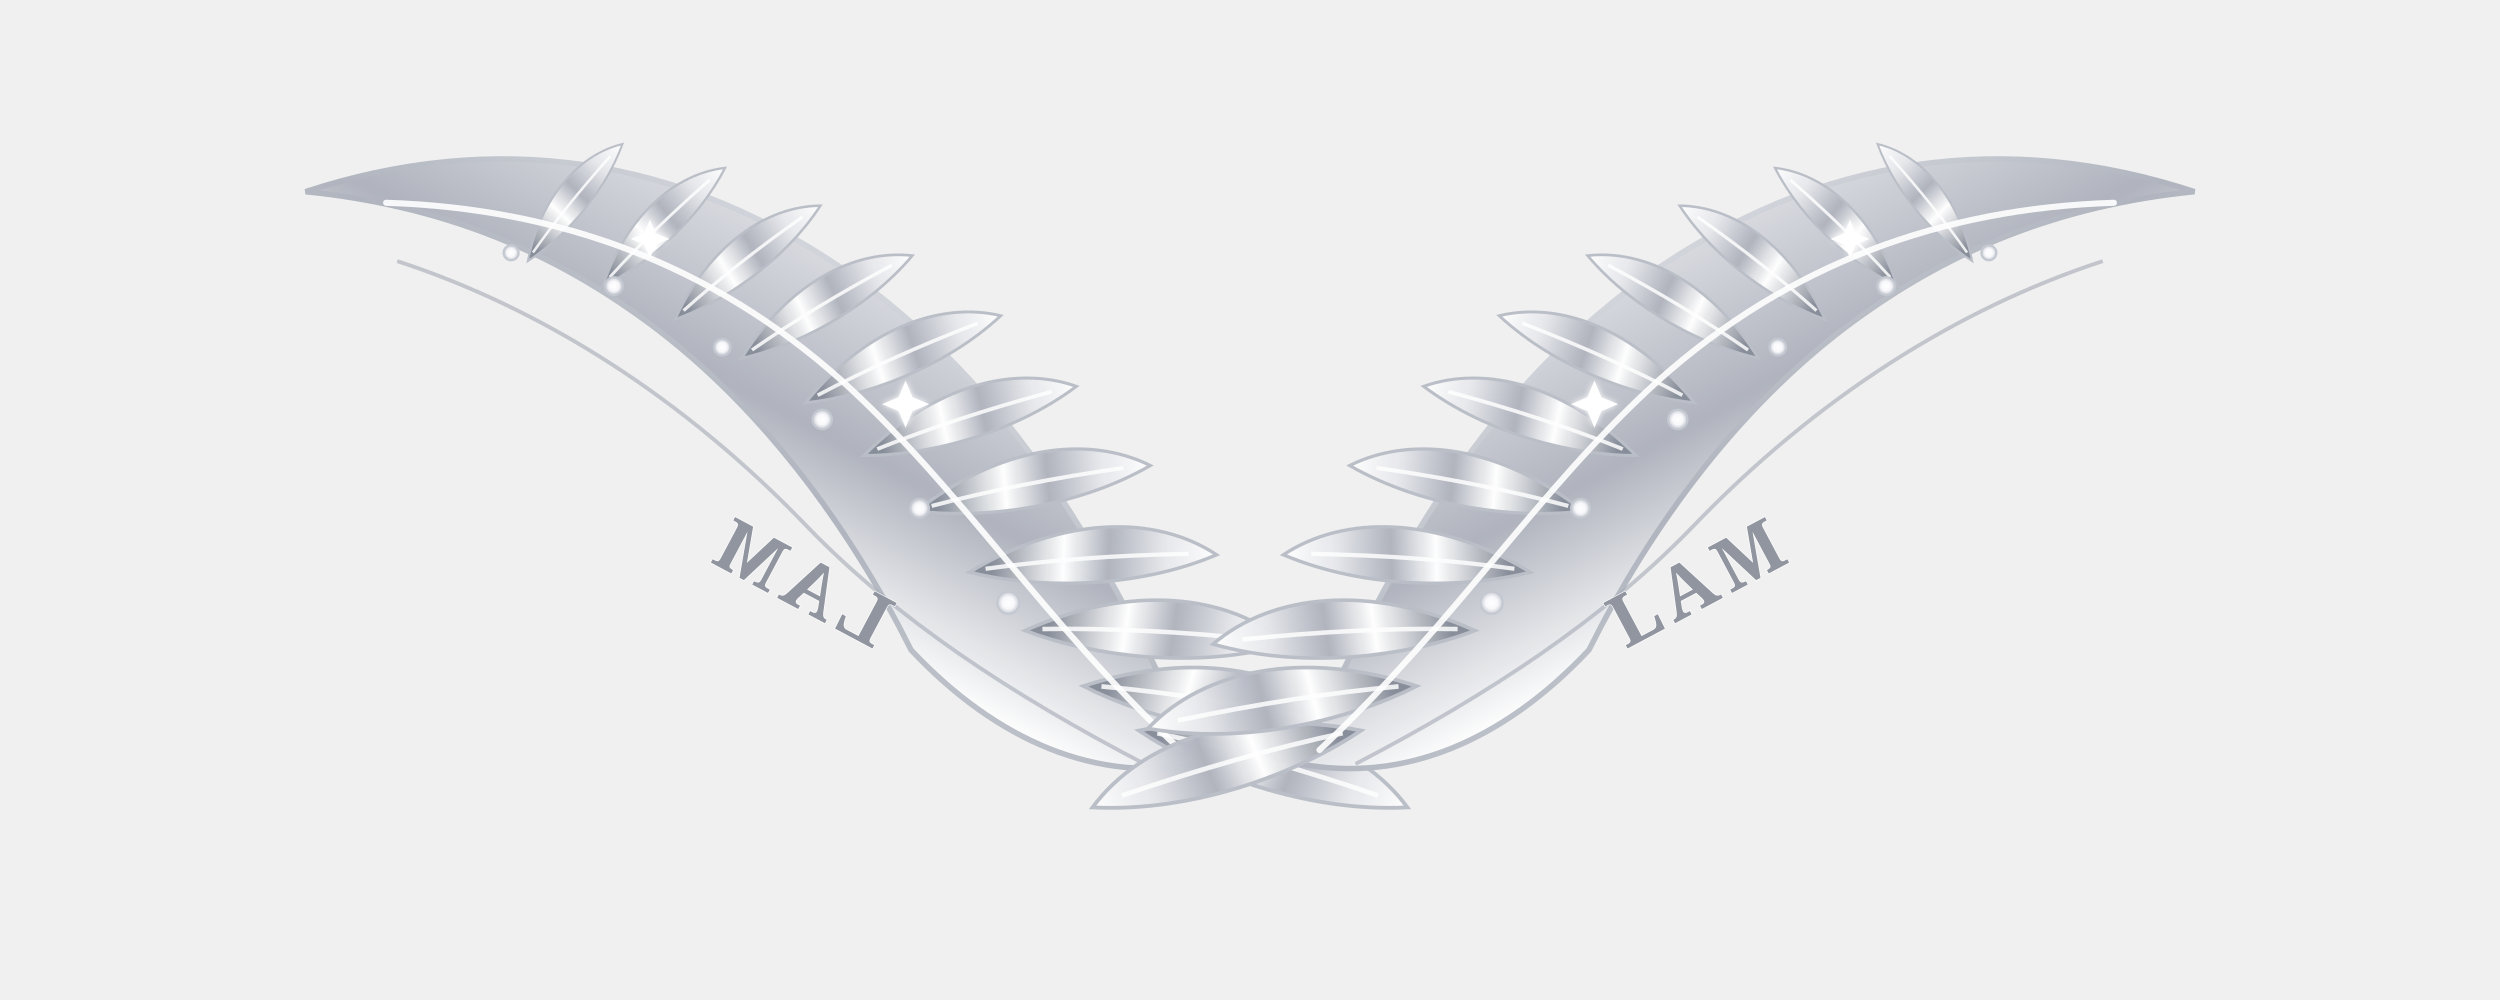
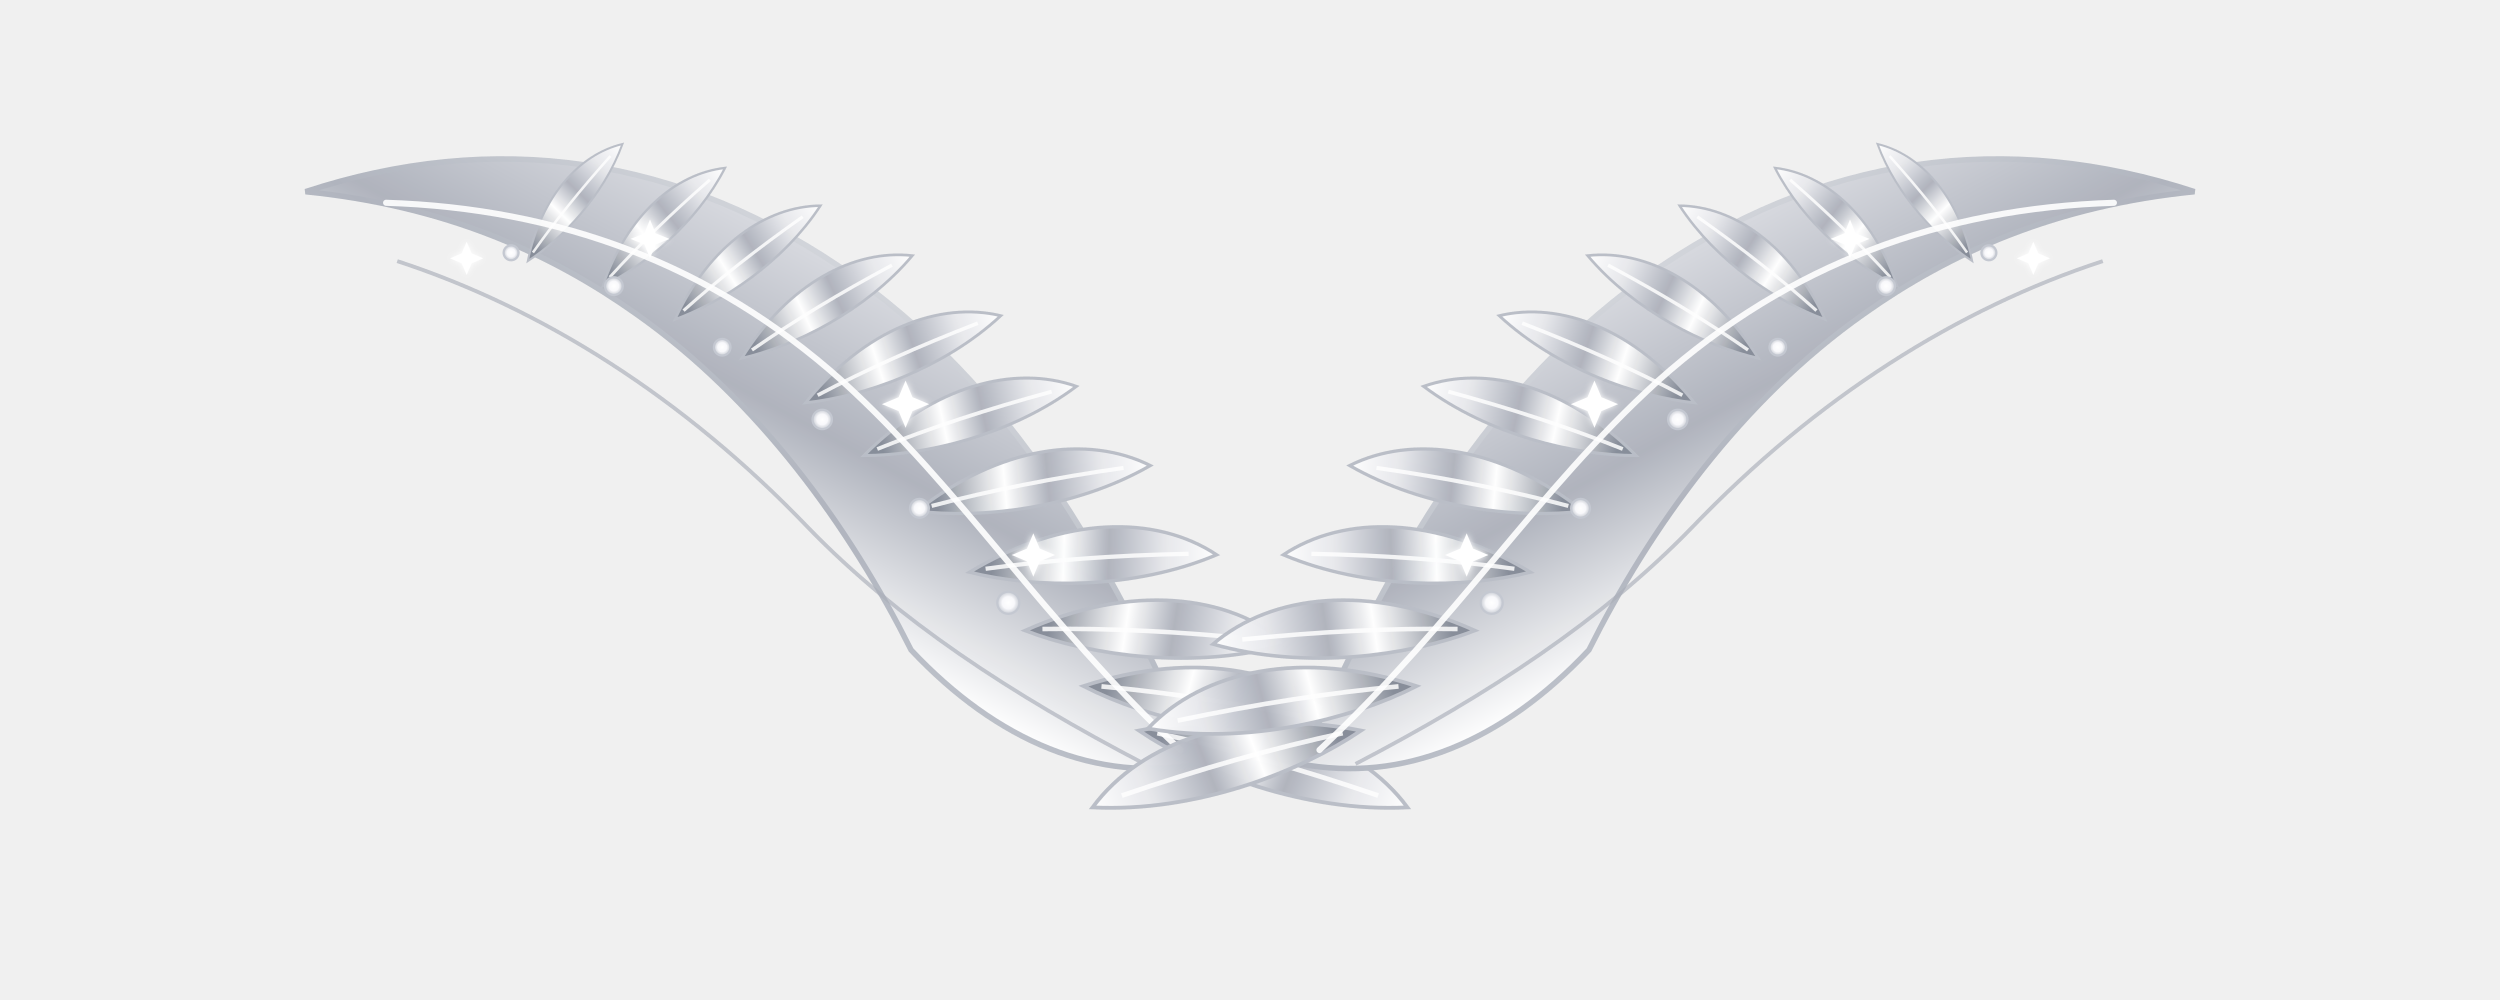
- <svg xmlns="http://www.w3.org/2000/svg" viewBox="0 0 900 360" role="img" aria-label="Symmetrical silver couture angel wings with pearl and crystal details and LAM lettering on each wing">
+ <svg xmlns="http://www.w3.org/2000/svg" viewBox="0 0 900 360" role="img" aria-label="Symmetrical bright silver feather wings with crystal accents, clear center for the LAM logo">
  <defs>
    <linearGradient id="silver" x1="0" y1="0" x2="0.8" y2="1">
      <stop offset="0" stop-color="#fff" />
      <stop offset=".22" stop-color="#e8e9ed" />
      <stop offset=".48" stop-color="#aeb2bc" />
      <stop offset=".68" stop-color="#fff" />
      <stop offset="1" stop-color="#858b97" />
    </linearGradient>
    <linearGradient id="edge" x1="0" y1="0" x2="1" y2="1">
      <stop stop-color="#fff" />
      <stop offset=".5" stop-color="#aeb3bd" />
      <stop offset="1" stop-color="#fdfdff" />
    </linearGradient>
    <radialGradient id="pearl">
      <stop stop-color="#fff" />
      <stop offset=".55" stop-color="#f8f8fb" />
      <stop offset="1" stop-color="#c6cad2" />
    </radialGradient>
    <filter id="soft" x="-15%" y="-20%" width="130%" height="140%">
      <feGaussianBlur stdDeviation="1.2" result="b" />
      <feMerge>
        <feMergeNode in="b" />
        <feMergeNode in="SourceGraphic" />
      </feMerge>
    </filter>
    <g id="feather">
      <path d="M0 0 C-20 -13 -44 -38 -55 -68 C-30 -62 -8 -38 0 0Z" fill="url(#silver)" stroke="#b9bdc6" stroke-width="1.2" />
      <path d="M-3 -5 Q-22 -32 -48 -61" fill="none" stroke="#fff" stroke-opacity=".85" stroke-width="1.5" />
    </g>
    <g id="wing">
      <path d="M18 275 C48 208 80 145 142 100 C205 55 273 47 340 69 C290 74 252 91 221 113 C177 144 144 190 122 234 C91 267 55 282 18 275Z" fill="url(#silver)" stroke="url(#edge)" stroke-width="2" />
      <g opacity=".98">
        <use href="#feather" transform="translate(40 263) rotate(-67) scale(1.15)" />
        <use href="#feather" transform="translate(60 247) rotate(-60) scale(1.12)" />
        <use href="#feather" transform="translate(81 227) rotate(-54) scale(1.08)" />
        <use href="#feather" transform="translate(101 206) rotate(-47) scale(1.02)" />
        <use href="#feather" transform="translate(120 184) rotate(-40) scale(.98)" />
        <use href="#feather" transform="translate(139 164) rotate(-33) scale(.92)" />
        <use href="#feather" transform="translate(160 145) rotate(-27) scale(.88)" />
        <use href="#feather" transform="translate(183 129) rotate(-20) scale(.82)" />
        <use href="#feather" transform="translate(207 115) rotate(-13) scale(.76)" />
        <use href="#feather" transform="translate(233 103) rotate(-7) scale(.7)" />
        <use href="#feather" transform="translate(260 94) rotate(0) scale(.62)" />
      </g>
      <path d="M25 270 C75 223 103 177 147 137 C194 95 249 75 311 73" fill="none" stroke="#fff" stroke-opacity=".9" stroke-width="2.2" stroke-linecap="round" />
      <path d="M38 275 C86 250 127 223 159 190 C204 143 255 111 307 94" fill="none" stroke="#a8adb7" stroke-opacity=".65" stroke-width="1.4" />
      <g fill="url(#pearl)" stroke="#c3c7d0" stroke-width=".8">
        <circle cx="87" cy="217" r="4" />
        <circle cx="119" cy="183" r="3.4" />
        <circle cx="154" cy="151" r="3.5" />
        <circle cx="190" cy="125" r="3" />
        <circle cx="229" cy="103" r="3.2" />
        <circle cx="266" cy="91" r="2.7" />
      </g>
      <g fill="#fff" filter="url(#soft)">
        <path d="M124 137 l2.5 6 6 2.5 -6 2.5 -2.5 6 -2.5 -6 -6 -2.5 6 -2.5Z" />
        <path d="M216 79 l2 5 5 2 -5 2 -2 5 -2 -5 -5 -2 5 -2Z" />
+         <path d="M78 192 l2.3 5.5 5.5 2.3 -5.5 2.3 -2.3 5.5 -2.3 -5.5 -5.5 -2.3 5.5 -2.3Z" />
+         <path d="M282 87 l1.8 4.2 4.2 1.8 -4.2 1.8 -1.8 4.2 -1.8 -4.2 -4.2 -1.8 4.2 -1.8Z" />
      </g>
-       <text x="165" y="218" fill="#8e939e" stroke="#fff" stroke-width=".45" paint-order="stroke" font-family="Georgia,serif" font-size="26" font-weight="bold" letter-spacing="3" text-anchor="middle" transform="rotate(-28 165 218)">LAM</text>
    </g>
  </defs>
  <g opacity=".98">
    <use href="#wing" transform="translate(450 0) scale(-1 1)" />
    <use href="#wing" transform="translate(450 0)" />
  </g>
</svg>
